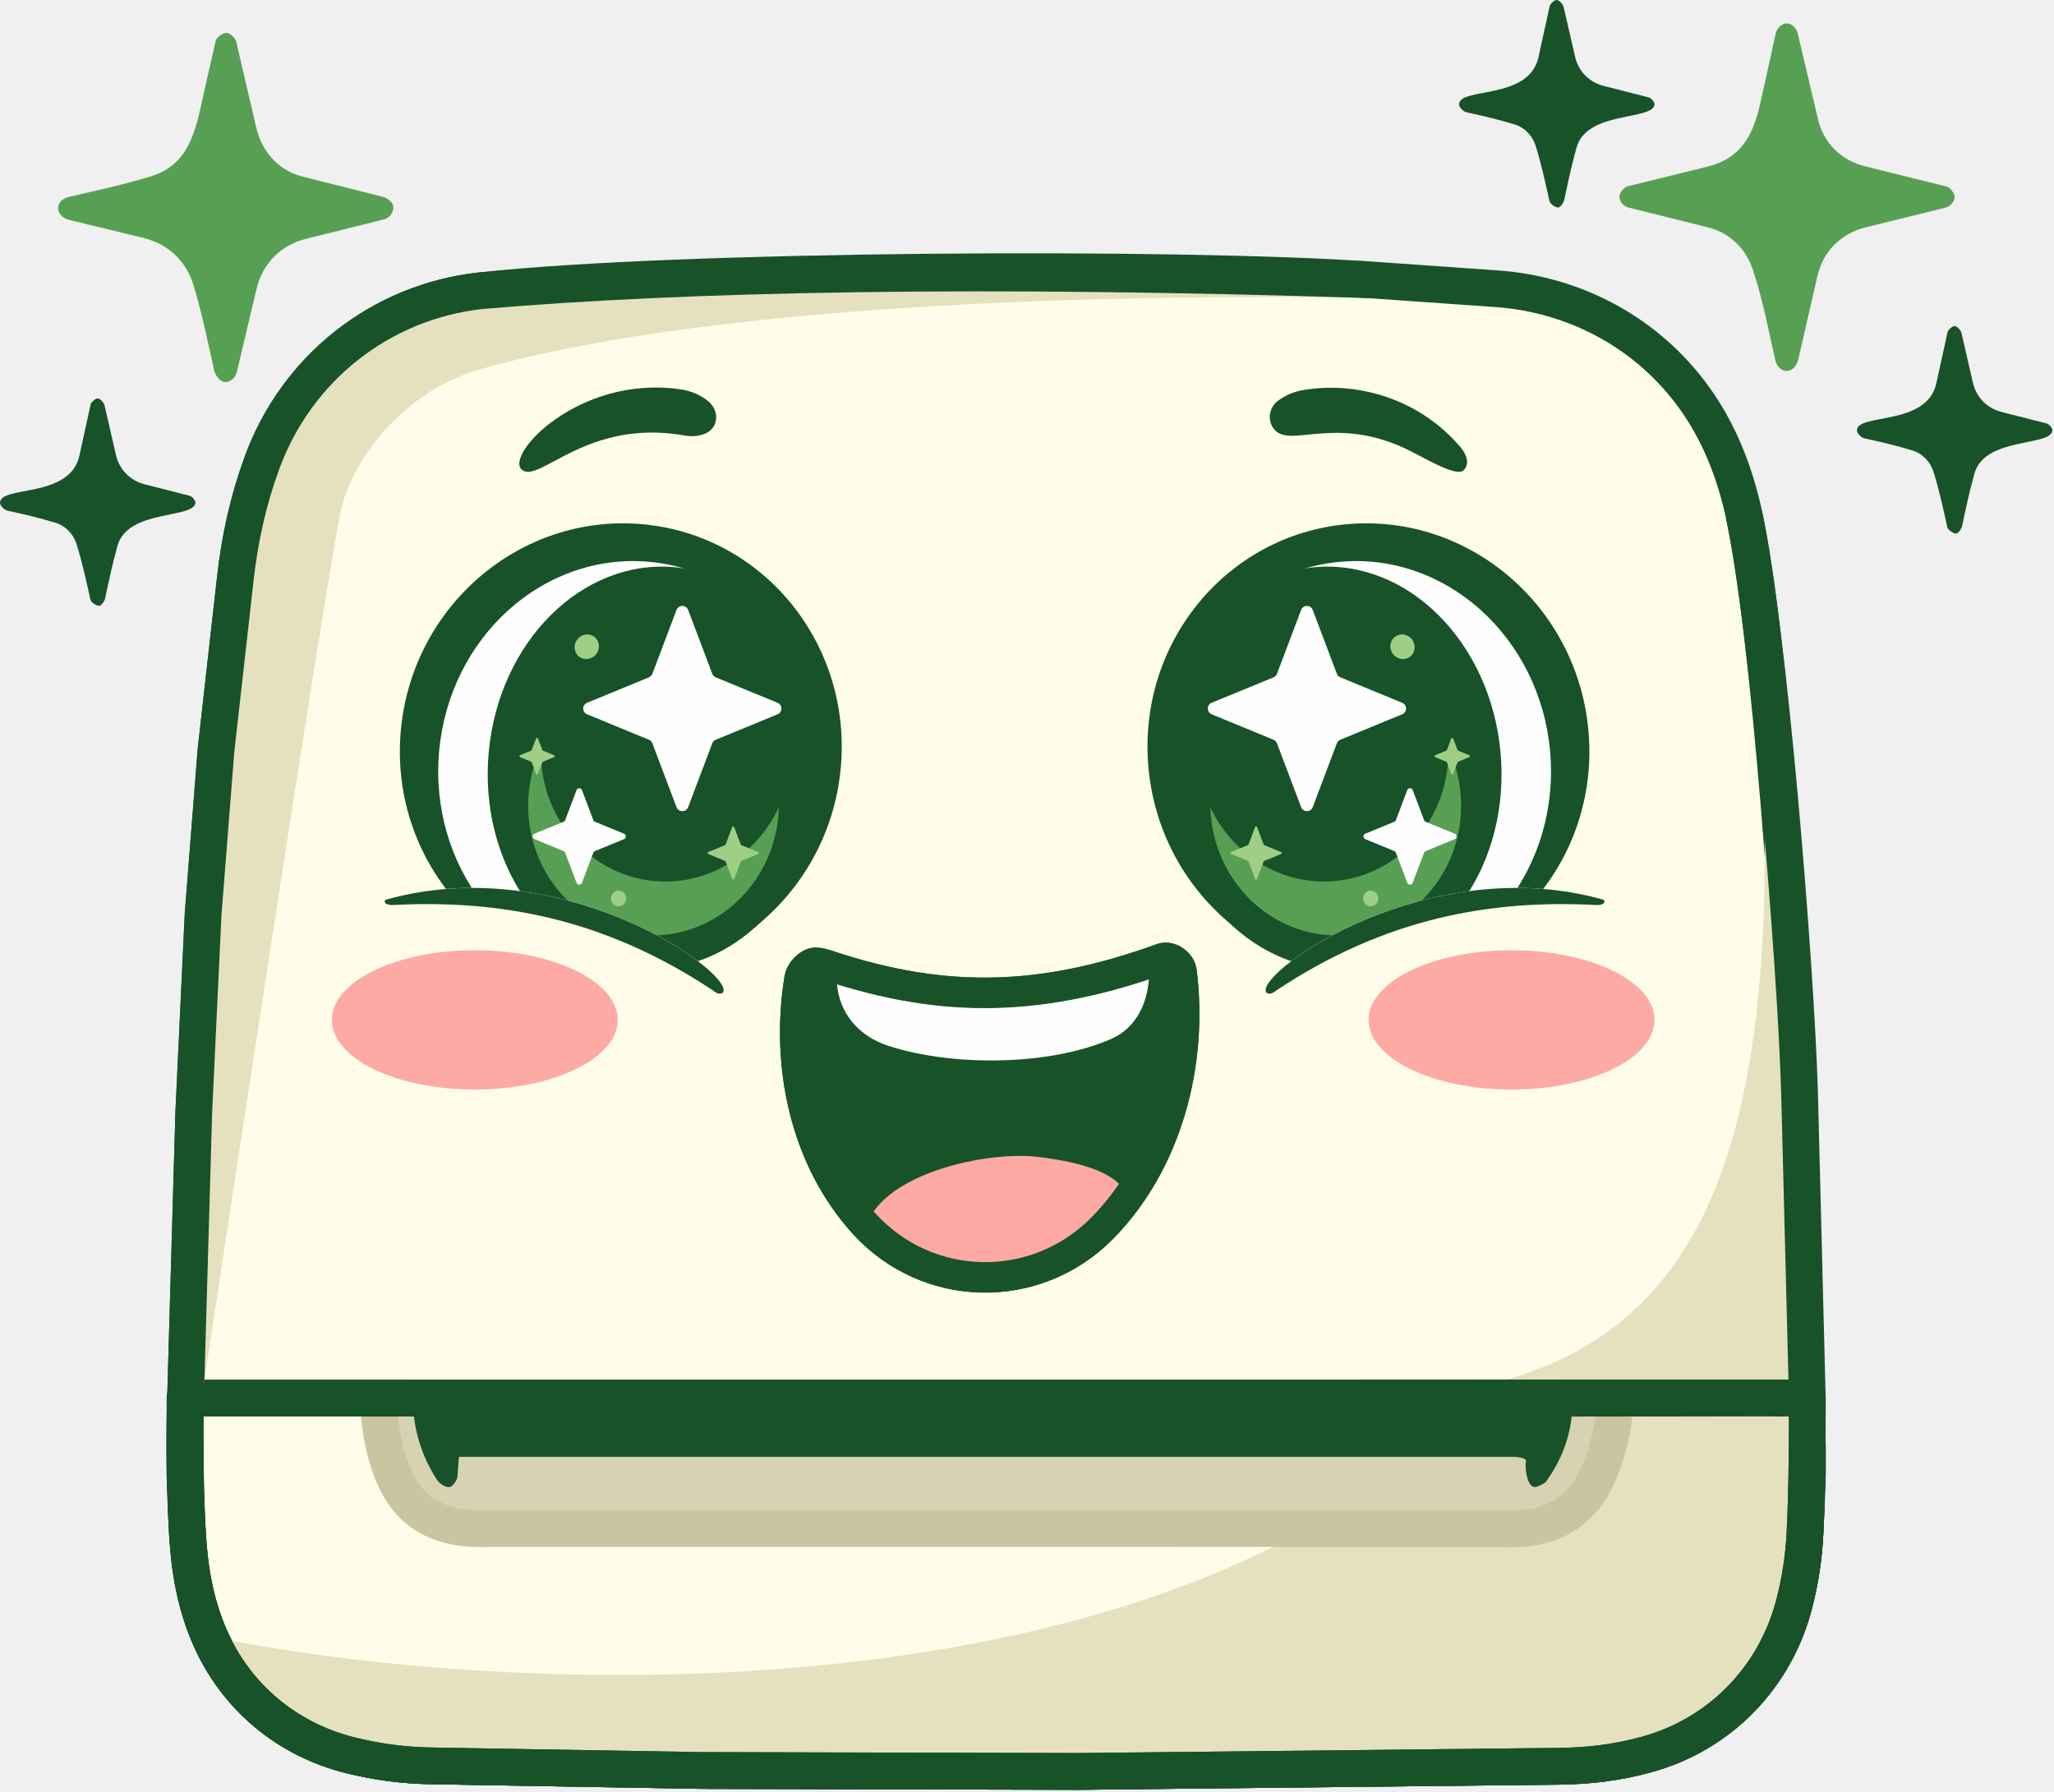
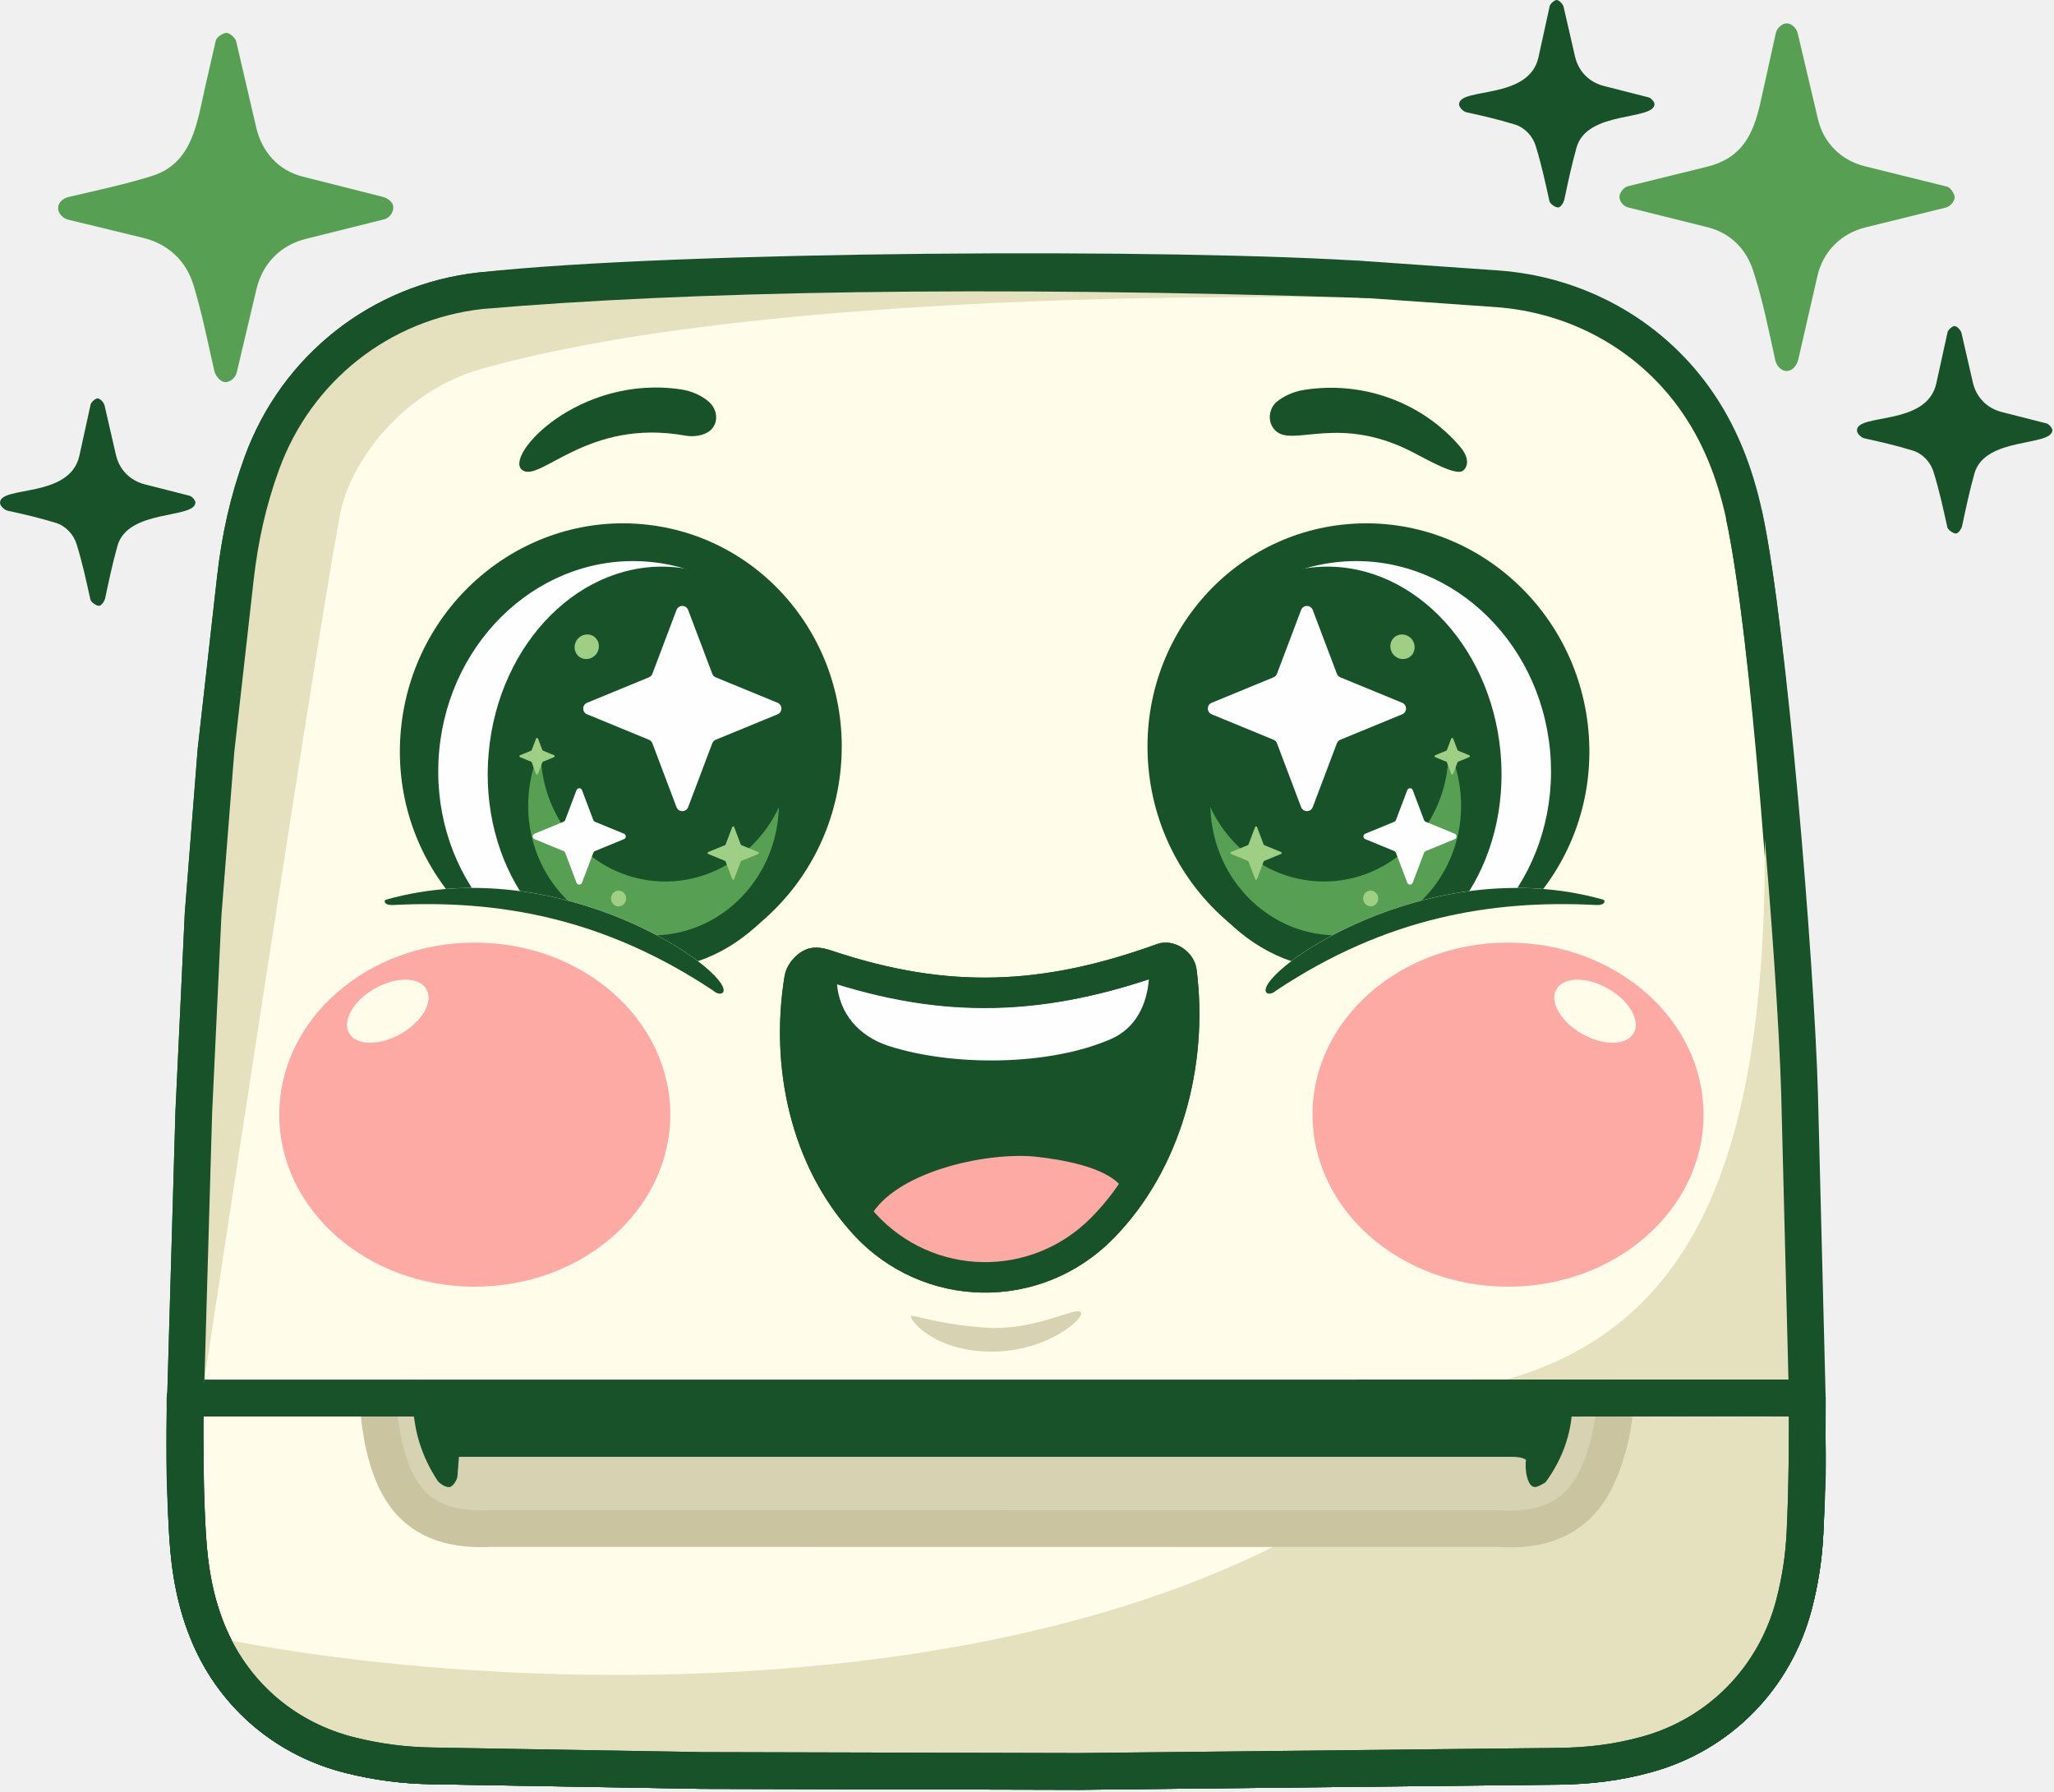
<svg xmlns="http://www.w3.org/2000/svg" width="986" height="860" viewBox="0 0 986 860" fill="none">
-   <path d="M863.31 172.332L872.46 132.472C875.16 120.712 883.71 112.072 895.58 109.142L934.07 99.642C936.38 99.072 938.44 96.432 938.32 94.472C938.23 92.982 936.32 89.982 934.66 89.572L895.27 79.802C883.83 76.962 875.41 68.652 872.72 57.212L863 15.982C862.4 13.432 860.03 11.222 857.68 11.192C855.55 11.162 853 13.442 852.46 15.882L845.15 48.922C841.63 64.852 836.08 75.932 819.33 80.052L781.44 89.382C779.34 89.902 777.39 92.632 777.38 94.422C777.38 96.522 779.23 98.992 781.48 99.552L819.81 109.112C830.38 111.752 838.07 119.242 841.49 129.632C846.17 143.832 848.92 158.152 852.21 172.892C852.86 175.792 855.21 178.142 857.69 178.082C860.4 178.022 862.55 175.662 863.32 172.322L863.31 172.332ZM113.7 178.602L123.12 138.812C126.07 126.362 134.73 117.692 146.91 114.652L184.54 105.262C187.07 104.632 188.99 101.732 188.82 99.312C188.66 97.022 186.28 95.112 183.6 94.442L145.3 84.762C133.68 81.822 125.75 72.952 123 61.172L113.4 19.942C112.97 18.112 110.28 15.792 108.74 15.772C107.2 15.752 103.98 17.742 103.57 19.502L98.73 40.632C94.46 59.282 92.55 78.402 72.74 84.532C59.59 88.602 46.55 91.352 33.1 94.502C29.96 95.232 27.65 97.402 27.9 100.342C28.1 102.602 30.23 104.852 32.81 105.472L68.87 114.232C80.59 117.082 89.34 125.122 92.91 136.962C97 150.532 99.7 164.032 102.86 178.012C103.42 180.502 105.73 183.092 107.66 183.382C110.09 183.742 112.96 181.732 113.7 178.602ZM336.72 849.832L518.18 850.292L747.93 847.812C762.96 847.652 776.48 845.982 790.5 842.122C825.64 832.442 852.1 805.162 861.22 770.002C864.17 758.622 865.87 747.632 866.44 735.812C867.17 720.852 868 706.922 867.55 691.692L862.65 525.222C860.86 464.402 849.41 303.492 837.33 247.672C832.87 227.072 825.53 207.882 813.16 190.742C790.91 159.922 756.22 141.242 718.42 138.582L659.39 134.432C564.84 127.782 324.33 129.232 230.87 139.512C182.52 144.832 142.29 176.832 125.72 222.212C119.06 240.462 115.13 258.372 112.94 277.772L103.66 360.222L97.48 438.842L93 533.892L88.82 678.752C88.25 698.632 88.83 717.082 90.01 736.782C91.02 753.792 93.83 769.922 100.56 785.472C113.09 814.412 137.73 835.022 168.37 842.572C181.28 845.752 193.66 847.382 207.23 847.622L336.7 849.832H336.72ZM50.54 286.952C52.43 277.932 54.08 270.392 56.37 262.102C61.31 244.202 93.21 249.222 93.82 241.312C93.9 240.282 92.23 238.272 91.01 237.962L69.56 232.502C62.37 230.672 57.28 225.432 55.64 218.282L50.18 194.542C49.87 193.202 47.99 191.172 46.79 191.222C45.76 191.262 43.75 193.032 43.5 194.142L38.11 218.702C33.55 239.492 -0.07 232.882 0 241.362C0.01 242.812 2.05 244.792 3.61 245.132C11.78 246.912 18.94 248.592 26.79 250.992C31.45 252.422 35.3 256.472 36.74 261.132C39.53 270.172 41.3 278.372 43.39 287.792C43.69 289.122 46.33 290.902 47.62 290.812C48.72 290.732 50.19 288.632 50.54 286.952Z" fill="white" />
-   <path d="M863.311 172.33C862.541 175.67 860.391 178.03 857.681 178.09C855.201 178.14 852.841 175.799 852.201 172.9C848.911 158.15 846.161 143.83 841.481 129.64C838.061 119.25 830.361 111.76 819.801 109.12L781.471 99.559C779.231 98.999 777.371 96.529 777.371 94.43C777.371 92.639 779.331 89.909 781.431 89.389L819.321 80.059C836.071 75.939 841.611 64.85 845.141 48.929L852.451 15.889C852.991 13.45 855.541 11.169 857.671 11.2C860.021 11.229 862.391 13.45 862.991 15.989L872.711 57.219C875.411 68.659 883.831 76.98 895.261 79.809L934.651 89.579C936.311 89.99 938.221 92.99 938.311 94.48C938.431 96.45 936.371 99.079 934.061 99.65L895.571 109.15C883.701 112.08 875.151 120.72 872.451 132.48L863.311 172.33Z" fill="#57A053" />
-   <path d="M113.701 178.6C112.961 181.73 110.091 183.74 107.661 183.38C105.731 183.09 103.421 180.5 102.861 178.01C99.701 164.03 97.001 150.53 92.911 136.96C89.341 125.12 80.581 117.08 68.871 114.23L32.811 105.47C30.231 104.84 28.091 102.6 27.901 100.34C27.651 97.41 29.961 95.24 33.101 94.5C46.561 91.35 59.601 88.6 72.741 84.53C92.551 78.4 94.461 59.27 98.731 40.63L103.571 19.5C103.971 17.74 107.201 15.74 108.741 15.77C110.281 15.8 112.981 18.11 113.401 19.94L123.001 61.17C125.741 72.95 133.671 81.83 145.301 84.76L183.601 94.44C186.271 95.12 188.651 97.03 188.821 99.31C188.991 101.73 187.081 104.62 184.541 105.26L146.911 114.65C134.731 117.69 126.071 126.36 123.121 138.81L113.701 178.6Z" fill="#57A053" />
-   <path d="M50.54 286.95C50.19 288.62 48.72 290.73 47.62 290.81C46.33 290.9 43.68 289.12 43.39 287.79C41.3 278.37 39.54 270.17 36.74 261.13C35.3 256.47 31.45 252.41 26.79 250.99C18.95 248.59 11.78 246.91 3.61 245.13C2.05 244.79 0.01 242.81 0 241.36C-0.07 232.89 33.55 239.5 38.11 218.7L43.5 194.14C43.75 193.02 45.76 191.26 46.79 191.22C47.99 191.17 49.87 193.21 50.18 194.54L55.64 218.28C57.28 225.43 62.37 230.67 69.56 232.5L91.01 237.96C92.23 238.27 93.9 240.28 93.82 241.31C93.22 249.22 61.32 244.19 56.37 262.1C54.08 270.39 52.43 277.93 50.54 286.95Z" fill="#185229" />
-   <path d="M750.954 95.731C750.604 97.401 749.134 99.511 748.034 99.591C746.744 99.681 744.094 97.901 743.804 96.571C741.714 87.151 739.954 78.951 737.154 69.911C735.714 65.251 731.864 61.191 727.204 59.771C719.364 57.371 712.194 55.691 704.024 53.911C702.464 53.571 700.424 51.591 700.414 50.141C700.344 41.671 733.964 48.281 738.524 27.481L743.914 2.921C744.164 1.801 746.174 0.041 747.204 0.001C748.404 -0.049 750.284 1.991 750.594 3.321L756.054 27.061C757.694 34.211 762.784 39.451 769.974 41.281L791.424 46.741C792.644 47.051 794.314 49.061 794.234 50.091C793.634 58.001 761.734 52.971 756.784 70.881C754.494 79.171 752.844 86.711 750.954 95.731Z" fill="#185229" />
-   <path d="M941.946 252.239C941.596 253.909 940.126 256.019 939.026 256.099C937.736 256.189 935.086 254.409 934.796 253.079C932.706 243.659 930.946 235.459 928.146 226.419C926.706 221.759 922.856 217.699 918.196 216.279C910.356 213.879 903.186 212.199 895.016 210.419C893.456 210.079 891.416 208.099 891.406 206.649C891.336 198.179 924.956 204.789 929.516 183.989L934.906 159.429C935.156 158.309 937.166 156.549 938.196 156.509C939.396 156.459 941.276 158.499 941.586 159.829L947.046 183.569C948.686 190.719 953.776 195.959 960.966 197.789L982.416 203.249C983.636 203.559 985.306 205.569 985.226 206.599C984.626 214.509 952.726 209.479 947.776 227.389C945.486 235.679 943.836 243.219 941.946 252.239Z" fill="#185229" />
+   <style>
+   @keyframes star-pulse {
+     0% { opacity: 0; transform: scale(0.5); }
+     30% { opacity: 1; transform: scale(1); }
+     70% { opacity: 1; transform: scale(1); }
+     100% { opacity: 0; transform: scale(0.5); }
+   }
+   .star-big-r { animation: star-pulse 2.5s ease-in-out 0s infinite; transform-origin: 857px 95px; }
+   .star-big-l { animation: star-pulse 2.5s ease-in-out 0.8s infinite; transform-origin: 108px 100px; }
+   .star-sm-bl { animation: star-pulse 2s ease-in-out 1.5s infinite; transform-origin: 47px 241px; }
+   .star-sm-tr { animation: star-pulse 2s ease-in-out 0.4s infinite; transform-origin: 747px 50px; }
+   .star-sm-far { animation: star-pulse 2s ease-in-out 1.2s infinite; transform-origin: 938px 206px; }
+   @keyframes eye-beat {
+     0%, 100% { transform: scale(1); }
+     50% { transform: scale(1.12); }
+   }
+   .eye-star-r1 { animation: eye-beat 2s ease-in-out infinite; transform-origin: 627px 340px; }
+   .eye-star-r2 { animation: eye-beat 2s ease-in-out 0.3s infinite; transform-origin: 677px 401px; }
+   .eye-star-l1 { animation: eye-beat 2s ease-in-out 0.5s infinite; transform-origin: 327px 340px; }
+   .eye-star-l2 { animation: eye-beat 2s ease-in-out 0.8s infinite; transform-origin: 278px 401px; }
+ </style>
+   <path d="M336.72 849.832L518.18 850.292L747.93 847.812C762.96 847.652 776.48 845.982 790.5 842.122C825.64 832.442 852.1 805.162 861.22 770.002C864.17 758.622 865.87 747.632 866.44 735.812C867.17 720.852 868 706.922 867.55 691.692L862.65 525.222C860.86 464.402 849.41 303.492 837.33 247.672C832.87 227.072 825.53 207.882 813.16 190.742C790.91 159.922 756.22 141.242 718.42 138.582L659.39 134.432C564.84 127.782 324.33 129.232 230.87 139.512C182.52 144.832 142.29 176.832 125.72 222.212C119.06 240.462 115.13 258.372 112.94 277.772L103.66 360.222L97.48 438.842L93 533.892L88.82 678.752C88.25 698.632 88.83 717.082 90.01 736.782C91.02 753.792 93.83 769.922 100.56 785.472C113.09 814.412 137.73 835.022 168.37 842.572C181.28 845.752 193.66 847.382 207.23 847.622L336.7 849.832H336.72Z" fill="white" />
+   <g class="star-big-r">
+     <path d="M863.31 172.332L872.46 132.472C875.16 120.712 883.71 112.072 895.58 109.142L934.07 99.642C936.38 99.072 938.44 96.432 938.32 94.472C938.23 92.982 936.32 89.982 934.66 89.572L895.27 79.802C883.83 76.962 875.41 68.652 872.72 57.212L863 15.982C862.4 13.432 860.03 11.222 857.68 11.192C855.55 11.162 853 13.442 852.46 15.882L845.15 48.922C841.63 64.852 836.08 75.932 819.33 80.052L781.44 89.382C779.34 89.902 777.39 92.632 777.38 94.422C777.38 96.522 779.23 98.992 781.48 99.552L819.81 109.112C830.38 111.752 838.07 119.242 841.49 129.632C846.17 143.832 848.92 158.152 852.21 172.892C852.86 175.792 855.21 178.142 857.69 178.082C860.4 178.022 862.55 175.662 863.32 172.322L863.31 172.332Z" fill="white" />
+     <path d="M863.311 172.33C862.541 175.67 860.391 178.03 857.681 178.09C855.201 178.14 852.841 175.8 852.201 172.9C848.911 158.15 846.161 143.83 841.481 129.64C838.061 119.25 830.361 111.76 819.801 109.12L781.471 99.559C779.231 98.999 777.371 96.529 777.371 94.43C777.371 92.639 779.331 89.909 781.431 89.389L819.321 80.059C836.071 75.939 841.611 64.85 845.141 48.929L852.451 15.889C852.991 13.45 855.541 11.169 857.671 11.2C860.021 11.229 862.391 13.45 862.991 15.989L872.711 57.219C875.411 68.659 883.831 76.98 895.261 79.809L934.651 89.579C936.311 89.99 938.221 92.99 938.311 94.48C938.431 96.45 936.371 99.079 934.061 99.65L895.571 109.15C883.701 112.08 875.151 120.72 872.451 132.48L863.311 172.33Z" fill="#57A053" />
+   </g>
+   <g class="star-big-l">
+     <path d="M113.7 178.602L123.12 138.812C126.07 126.362 134.73 117.692 146.91 114.652L184.54 105.262C187.07 104.632 188.99 101.732 188.82 99.312C188.66 97.022 186.28 95.112 183.6 94.442L145.3 84.762C133.68 81.822 125.75 72.952 123 61.172L113.4 19.942C112.97 18.112 110.28 15.792 108.74 15.772C107.2 15.752 103.98 17.742 103.57 19.502L98.73 40.632C94.46 59.282 92.55 78.402 72.74 84.532C59.59 88.602 46.55 91.352 33.1 94.502C29.96 95.232 27.65 97.402 27.9 100.342C28.1 102.602 30.23 104.852 32.81 105.472L68.87 114.232C80.59 117.082 89.34 125.122 92.91 136.962C97 150.532 99.7 164.032 102.86 178.012C103.42 180.502 105.73 183.092 107.66 183.382C110.09 183.742 112.96 181.732 113.7 178.602Z" fill="white" />
+     <path d="M113.701 178.6C112.961 181.73 110.091 183.74 107.661 183.38C105.731 183.09 103.421 180.5 102.861 178.01C99.701 164.03 97.001 150.53 92.911 136.96C89.341 125.12 80.581 117.08 68.871 114.23L32.811 105.47C30.231 104.84 28.091 102.6 27.901 100.34C27.651 97.41 29.961 95.24 33.101 94.5C46.561 91.35 59.601 88.6 72.741 84.53C92.551 78.4 94.461 59.27 98.731 40.63L103.571 19.5C103.971 17.74 107.201 15.74 108.741 15.77C110.281 15.8 112.981 18.11 113.401 19.94L123.001 61.17C125.741 72.95 133.671 81.83 145.301 84.76L183.601 94.44C186.271 95.12 188.651 97.03 188.821 99.31C188.991 101.73 187.081 104.62 184.541 105.26L146.911 114.65C134.731 117.69 126.071 126.36 123.121 138.81L113.701 178.6Z" fill="#57A053" />
+   </g>
+   <g class="star-sm-bl">
+     <path d="M50.54 286.952C52.43 277.932 54.08 270.392 56.37 262.102C61.31 244.202 93.21 249.222 93.82 241.312C93.9 240.282 92.23 238.272 91.01 237.962L69.56 232.502C62.37 230.672 57.28 225.432 55.64 218.282L50.18 194.542C49.87 193.202 47.99 191.172 46.79 191.222C45.76 191.262 43.75 193.032 43.5 194.142L38.11 218.702C33.55 239.492 -0.07 232.882 0 241.362C0.01 242.812 2.05 244.792 3.61 245.132C11.78 246.912 18.94 248.592 26.79 250.992C31.45 252.422 35.3 256.472 36.74 261.132C39.53 270.172 41.3 278.372 43.39 287.792C43.69 289.122 46.33 290.902 47.62 290.812C48.72 290.732 50.19 288.632 50.54 286.952Z" fill="white" />
+     <path d="M50.54 286.95C50.19 288.62 48.72 290.73 47.62 290.81C46.33 290.9 43.68 289.12 43.39 287.79C41.3 278.37 39.54 270.17 36.74 261.13C35.3 256.47 31.45 252.41 26.79 250.99C18.95 248.59 11.78 246.91 3.61 245.13C2.05 244.79 0.01 242.81 0 241.36C-0.07 232.89 33.55 239.5 38.11 218.7L43.5 194.14C43.75 193.02 45.76 191.26 46.79 191.22C47.99 191.17 49.87 193.21 50.18 194.54L55.64 218.28C57.28 225.43 62.37 230.67 69.56 232.5L91.01 237.96C92.23 238.27 93.9 240.28 93.82 241.31C93.22 249.22 61.32 244.19 56.37 262.1C54.08 270.39 52.43 277.93 50.54 286.95Z" fill="#185229" />
+   </g>
+   <g class="star-sm-tr">
+     <path d="M750.954 95.731C750.604 97.401 749.134 99.511 748.034 99.591C746.744 99.681 744.094 97.901 743.804 96.571C741.714 87.151 739.954 78.951 737.154 69.911C735.714 65.251 731.864 61.191 727.204 59.771C719.364 57.371 712.194 55.691 704.024 53.911C702.464 53.571 700.424 51.591 700.414 50.141C700.344 41.671 733.964 48.281 738.524 27.481L743.914 2.921C744.164 1.801 746.174 0.041 747.204 0.001C748.404 -0.049 750.284 1.991 750.594 3.321L756.054 27.061C757.694 34.211 762.784 39.451 769.974 41.281L791.424 46.741C792.644 47.051 794.314 49.061 794.234 50.091C793.634 58.001 761.734 52.971 756.784 70.881C754.494 79.171 752.844 86.711 750.954 95.731Z" fill="#185229" />
+   </g>
+   <g class="star-sm-far">
+     <path d="M941.946 252.239C941.596 253.909 940.126 256.019 939.026 256.099C937.736 256.189 935.086 254.409 934.796 253.079C932.706 243.659 930.946 235.459 928.146 226.419C926.706 221.759 922.856 217.699 918.196 216.279C910.356 213.879 903.186 212.199 895.016 210.419C893.456 210.079 891.416 208.099 891.406 206.649C891.336 198.179 924.956 204.789 929.516 183.989L934.906 159.429C935.156 158.309 937.166 156.549 938.196 156.509C939.396 156.459 941.276 158.499 941.586 159.829L947.046 183.569C948.686 190.719 953.776 195.959 960.966 197.789L982.416 203.249C983.636 203.559 985.306 205.569 985.226 206.599C984.626 214.509 952.726 209.479 947.776 227.389C945.486 235.679 943.836 243.219 941.946 252.239Z" fill="#185229" />
+   </g>
  <path d="M336.721 849.852L207.251 847.642C193.681 847.412 181.301 845.772 168.391 842.592C137.751 835.042 113.111 814.432 100.581 785.492C93.851 769.942 91.041 753.812 90.031 736.802C88.861 717.102 88.271 698.652 88.841 678.772L93.021 533.912L97.501 438.862L103.681 360.242L112.961 277.792C115.151 258.392 119.071 240.482 125.741 222.232C142.301 176.852 182.541 144.852 230.891 139.532C324.351 129.252 564.861 127.802 659.411 134.452L718.441 138.602C756.241 141.262 790.931 159.942 813.181 190.762C825.551 207.902 832.891 227.092 837.351 247.692C849.431 303.512 860.881 464.422 862.671 525.242L867.571 691.712C868.021 706.942 867.191 720.872 866.461 735.832C865.881 747.642 864.191 758.642 861.241 770.022C852.121 805.182 825.661 832.462 790.521 842.142C776.491 846.012 762.981 847.672 747.951 847.832L518.201 850.312L336.741 849.852H336.721Z" fill="#FFFDEA" stroke="#185229" stroke-width="17.632" stroke-linejoin="round" />
  <path d="M863.852 524.378C862.062 463.558 850.612 302.648 838.532 246.828C863.852 524.378 842.902 671.119 651.168 671.119H867.573L863.852 524.378Z" fill="#E5E1BE" />
  <path d="M837.109 246.855C849.189 302.675 862.062 463.557 863.852 524.377L867.573 671.118H651.168" stroke="#185229" stroke-width="17.632" stroke-linejoin="round" />
  <path d="M198.292 671.12H110.862H88.842C88.842 693.053 88.731 714.883 90.032 736.8C91.042 753.81 93.852 769.94 100.582 785.49C113.112 814.43 137.752 835.04 168.392 842.59C181.302 845.77 193.682 847.41 207.252 847.64L336.722 849.85H336.742L518.202 850.31L747.952 847.83C762.982 847.67 776.492 846.01 790.522 842.14C825.662 832.46 852.122 805.18 861.242 770.02C864.192 758.64 865.882 747.64 866.462 735.83C867.515 714.247 867.572 692.746 867.572 671.15L845.462 671L754.712 671.15H198.292" stroke="#192E57" stroke-width="17.632" stroke-linejoin="round" />
  <path d="M207.252 847.64L336.722 849.85H336.742L518.202 850.31L747.952 847.83C762.982 847.67 776.492 846.01 790.522 842.14C825.662 832.46 852.122 805.18 861.242 770.02C864.192 758.64 865.882 747.64 866.462 735.83C867.515 714.247 867.572 692.746 867.572 671.15L845.462 671L708.285 671.15C569.744 823.195 258.554 817.777 100.582 785.49C113.112 814.43 137.752 835.04 168.392 842.59C181.302 845.77 193.682 847.41 207.252 847.64Z" fill="#E5E1BE" />
  <path d="M235.77 733.7C219.55 734.58 204.1 731.46 194.08 717.56C186.84 707.522 183.278 692.126 182.011 679.09H774.9C773.28 692.09 768.86 707.81 761.54 717.62C751.1 731.61 735.99 734.73 719.67 733.77L235.77 733.7Z" fill="#D6D2B2" />
  <path d="M181.98 678.77C181.98 678.77 182.001 678.983 182.011 679.09C183.278 692.126 186.84 707.522 194.08 717.56C204.1 731.46 219.55 734.58 235.77 733.7L719.67 733.77C735.99 734.73 751.1 731.61 761.54 717.62C768.86 707.81 773.28 692.09 774.9 679.09" stroke="#CAC5A0" stroke-width="17.632" stroke-linejoin="round" />
  <path d="M741.911 711.531C750.461 699.891 755.351 686.051 754.711 671.151L198.291 671.121C198.101 685.531 202.251 699.011 210.161 710.911C211.561 712.471 213.781 713.881 215.641 713.841C217.301 713.801 219.441 710.461 219.581 708.701L220.311 699.301H726.541C728.931 699.301 731.521 699.861 732.551 700.801C731.831 704.851 733.091 714.011 736.921 713.791C738.211 713.721 740.291 712.561 741.911 711.531Z" fill="#185229" />
  <path d="M198.292 671.12H110.862H88.842C88.842 693.053 88.731 714.883 90.032 736.8C91.042 753.81 93.852 769.94 100.582 785.49C113.112 814.43 137.752 835.04 168.392 842.59C181.302 845.77 193.682 847.41 207.252 847.64L336.722 849.85H336.742L518.202 850.31L747.952 847.83C762.982 847.67 776.492 846.01 790.522 842.14C825.662 832.46 852.122 805.18 861.242 770.02C864.192 758.64 865.882 747.64 866.462 735.83C867.515 714.247 867.572 692.746 867.572 671.15L845.462 671L754.712 671.15H198.292" stroke="#185229" stroke-width="17.632" stroke-linejoin="round" />
  <path d="M100.582 785.49C113.112 814.43 137.752 835.04 168.392 842.59C181.302 845.77 193.682 847.41 207.252 847.64L336.722 849.85H336.742L518.202 850.31L747.952 847.83C762.982 847.67 776.492 846.01 790.522 842.14C825.662 832.46 852.122 805.18 861.242 770.02C864.192 758.64 865.882 747.64 866.462 735.83C867.515 714.247 867.572 692.746 867.572 671.15L845.462 671L708.285 671.15" stroke="#185229" stroke-width="17.632" stroke-linejoin="round" />
  <path d="M93.019 533.913L97.5 666.592C97.5 666.592 158.153 266.014 164.11 242.98C170.067 219.946 193.673 187.677 230.889 177.149C368.977 138.089 620.767 142.723 647.487 142.723C498.479 119.658 324.349 129.253 230.889 139.533C182.539 144.853 142.3 176.853 125.74 222.233C119.07 240.483 115.15 258.393 112.96 277.793L103.68 360.243L97.499 438.863L93.019 533.913Z" fill="#E5E1BE" />
  <path d="M88.84 678.771L93.02 533.91L97.5 438.86L103.68 360.24L112.96 277.79C115.15 258.39 119.07 240.48 125.74 222.23C142.3 176.85 182.54 144.85 230.89 139.53C329.32 131.099 470.184 128.191 656.981 134.278" stroke="#185229" stroke-width="17.632" stroke-linejoin="round" />
  <path d="M409.456 592.342C379.386 559.382 369.516 511.902 376.626 468.542C377.466 463.412 381.066 459.392 384.176 457.262C389.276 453.782 394.106 454.602 399.596 456.432C454.936 474.932 500.466 473.072 555.436 453.162C563.386 450.282 573.296 456.592 574.416 465.412C580.226 511.182 567.226 561.342 534.266 594.722C499.456 629.972 442.786 628.892 409.456 592.352V592.342Z" fill="#185229" />
  <path d="M533.468 498.672C503.858 511.702 457.298 512.012 426.488 502.032C412.378 497.462 402.778 486.502 401.738 471.842C452.348 488.902 500.908 486.952 551.508 470.102C550.568 481.982 545.348 493.442 533.468 498.672Z" fill="#FEFEFE" />
  <path d="M497.825 555.295C509.155 556.595 529.745 559.845 537.955 569.085C529.722 581.81 519.725 592.037 506.325 599.395C477.995 614.935 439.665 607.655 418.805 582.335C432.525 561.455 475.535 552.745 497.825 555.295Z" fill="#FEAAA4" />
-   <path d="M557.928 460.04C559.328 459.533 561.419 459.695 563.533 461.054C565.497 462.316 566.751 464.158 567.102 465.972L567.159 466.334C572.741 510.306 560.161 558.086 529.061 589.582C497.242 621.803 445.54 620.861 415.021 587.596C414.968 587.534 414.915 587.472 414.86 587.412C386.607 556.443 377.016 511.372 383.845 469.726V469.725C384.261 467.181 386.25 464.707 388.309 463.297C389.615 462.408 390.654 462.171 391.743 462.171C393.063 462.17 394.733 462.522 397.276 463.369V463.37C454.306 482.435 501.535 480.465 557.927 460.04H557.928Z" stroke="#185229" stroke-width="14.63" stroke-linejoin="round" />
-   <mask id="mask0_1102_54445" style="mask-type:alpha" maskUnits="userSpaceOnUse" x="532" y="232" width="239" height="244">
+   <path d="M557.928 460.04C559.328 459.533 561.419 459.695 563.533 461.054C565.497 462.315 566.751 464.158 567.102 465.972L567.159 466.334C572.741 510.306 560.161 558.086 529.061 589.582C497.242 621.803 445.54 620.861 415.021 587.596C414.968 587.534 414.915 587.472 414.86 587.412C386.607 556.443 377.016 511.372 383.845 469.726V469.725C384.261 467.181 386.25 464.707 388.309 463.297C389.615 462.408 390.654 462.171 391.743 462.171C393.063 462.17 394.733 462.522 397.276 463.369V463.37C454.306 482.435 501.535 480.465 557.927 460.04H557.928Z" stroke="#185229" stroke-width="14.63" stroke-linejoin="round" />
+   <path d="M437.5 631.646C439.324 631.283 453.174 636.384 476.867 637.478C499.832 637.477 516.238 627.272 518.79 629.824C521.341 632.375 502.386 649.508 474.317 648.779C446.248 648.05 435.676 632.01 437.5 631.646Z" fill="#D6D2B2" />
+   <mask id="mask0_1121_31926" style="mask-type:alpha" maskUnits="userSpaceOnUse" x="532" y="232" width="239" height="244">
    <path d="M607.62 475.932C607.885 476.799 511.414 409.629 536.986 327.607C552.784 232.419 784.364 134.545 769.56 431.795C685.763 408.295 604.467 465.649 607.62 475.932Z" fill="#FE1F1F" />
  </mask>
-   <g mask="url(#mask0_1102_54445)">
+   <g mask="url(#mask0_1121_31926)">
    <path d="M551.331 368.751C556.897 428.376 608.676 472.6 666.984 467.526C725.291 462.453 768.047 410.004 762.482 350.379C756.916 290.753 705.136 246.53 646.829 251.603C588.521 256.677 545.765 309.125 551.331 368.751Z" fill="#185229" />
    <path d="M560.322 377.168C565.26 431.961 610.406 472.672 661.159 468.098C711.912 463.524 749.052 415.398 744.114 360.605C739.176 305.812 694.03 265.101 643.277 269.675C592.524 274.249 555.384 322.375 560.322 377.168Z" fill="#FEFEFE" />
    <ellipse cx="80.936" cy="96.663" rx="80.936" ry="96.663" transform="matrix(-0.995964 0.0897568 0.0897568 0.995964 711.652 265.008)" fill="#185229" />
-     <path d="M581.273 391.655C584.384 426.175 613.733 451.74 646.825 448.758C679.917 445.776 704.222 415.375 701.111 380.855C698 346.336 668.651 320.77 635.559 323.752C602.467 326.734 578.162 357.136 581.273 391.655Z" fill="#57A053" />
-     <path d="M575.199 365.815C578.31 400.335 607.658 425.901 640.751 422.918C673.843 419.936 698.147 389.535 695.036 355.015C691.926 320.496 662.577 294.93 629.485 297.912C596.393 300.895 572.088 331.296 575.199 365.815Z" fill="#185229" />
-     <path d="M630.172 292.8C629.198 290.223 625.553 290.223 624.579 292.8L613.001 323.422C612.708 324.196 612.107 324.815 611.341 325.13L581.652 337.344C579.182 338.36 579.182 341.858 581.652 342.874L611.341 355.089C612.107 355.404 612.708 356.022 613.001 356.797L624.579 387.419C625.553 389.996 629.198 389.996 630.172 387.419L641.75 356.797C642.043 356.022 642.644 355.404 643.409 355.089L673.099 342.874C675.569 341.858 675.569 338.36 673.099 337.344L643.409 325.13C642.644 324.815 642.043 324.196 641.75 323.422L630.172 292.8Z" fill="#FEFEFE" />
-     <path d="M678.167 379.275C677.709 378.065 675.997 378.065 675.54 379.275L670.102 393.657C669.965 394.021 669.682 394.311 669.323 394.459L655.379 400.196C654.219 400.673 654.219 402.316 655.379 402.793L669.323 408.53C669.682 408.677 669.965 408.968 670.102 409.332L675.54 423.713C675.997 424.924 677.709 424.924 678.167 423.713L683.604 409.332C683.742 408.968 684.024 408.677 684.384 408.53L698.328 402.793C699.488 402.316 699.488 400.673 698.328 400.196L684.384 394.459C684.024 394.311 683.742 394.021 683.604 393.657L678.167 379.275Z" fill="#FEFEFE" />
-     <path d="M603.425 396.999C603.262 396.568 602.652 396.568 602.49 396.999L599.321 405.38C599.272 405.51 599.171 405.613 599.043 405.666L590.952 408.994C590.539 409.164 590.539 409.749 590.952 409.919L599.043 413.248C599.171 413.3 599.272 413.404 599.321 413.533L602.49 421.915C602.652 422.346 603.262 422.346 603.425 421.915L606.594 413.533C606.643 413.404 606.743 413.3 606.871 413.248L614.962 409.919C615.375 409.749 615.375 409.164 614.962 408.994L606.871 405.666C606.743 405.613 606.643 405.51 606.594 405.38L603.425 396.999Z" fill="#9ECF84" />
+     <path d="M581.277 391.639C584.388 426.159 613.737 451.725 646.829 448.743C679.921 445.76 704.225 415.359 701.115 380.84C698.004 346.32 668.655 320.754 635.563 323.737C602.471 326.719 578.166 357.12 581.277 391.639Z" fill="#57A053" />
+     <path d="M575.203 365.8C578.314 400.319 607.662 425.885 640.755 422.903C673.847 419.92 698.151 389.519 695.04 355C691.929 320.48 662.581 294.914 629.489 297.897C596.397 300.879 572.092 331.28 575.203 365.8Z" fill="#185229" />
+     <path class="eye-star-r1" d="M630.172 292.8C629.198 290.223 625.553 290.223 624.579 292.8L613.001 323.422C612.708 324.196 612.107 324.815 611.341 325.13L581.652 337.344C579.182 338.36 579.182 341.858 581.652 342.874L611.341 355.089C612.107 355.404 612.708 356.022 613.001 356.797L624.579 387.419C625.553 389.996 629.198 389.996 630.172 387.419L641.75 356.797C642.043 356.022 642.644 355.404 643.409 355.089L673.099 342.874C675.569 341.858 675.569 338.36 673.099 337.344L643.409 325.13C642.644 324.815 642.043 324.196 641.75 323.422L630.172 292.8Z" fill="#FEFEFE" />
+     <path class="eye-star-r2" d="M678.167 379.275C677.709 378.065 675.997 378.065 675.54 379.275L670.102 393.657C669.965 394.021 669.682 394.311 669.323 394.459L655.379 400.196C654.219 400.673 654.219 402.316 655.379 402.793L669.323 408.53C669.682 408.677 669.965 408.968 670.102 409.332L675.54 423.713C675.997 424.924 677.709 424.924 678.167 423.713L683.604 409.332C683.742 408.968 684.024 408.677 684.384 408.53L698.328 402.793C699.488 402.316 699.488 400.673 698.328 400.196L684.384 394.459C684.024 394.311 683.742 394.021 683.604 393.657L678.167 379.275Z" fill="#FEFEFE" />
+     <path d="M603.425 396.995C603.262 396.564 602.652 396.564 602.49 396.995L599.321 405.376C599.272 405.506 599.171 405.609 599.043 405.662L590.952 408.99C590.539 409.16 590.539 409.745 590.952 409.915L599.043 413.244C599.171 413.296 599.272 413.4 599.321 413.529L602.49 421.911C602.652 422.342 603.262 422.342 603.425 421.911L606.594 413.529C606.643 413.4 606.743 413.296 606.871 413.244L614.962 409.915C615.375 409.745 615.375 409.16 614.962 408.99L606.871 405.662C606.743 405.609 606.643 405.506 606.594 405.376L603.425 396.995Z" fill="#9ECF84" />
    <path d="M697.584 354.522C697.421 354.091 696.811 354.091 696.648 354.522L694.564 360.035C694.515 360.164 694.415 360.268 694.287 360.321L688.946 362.518C688.533 362.688 688.533 363.273 688.946 363.443L694.287 365.64C694.415 365.692 694.515 365.796 694.564 365.925L696.648 371.438C696.811 371.869 697.421 371.869 697.584 371.438L699.668 365.925C699.717 365.796 699.817 365.692 699.946 365.64L705.286 363.443C705.699 363.273 705.699 362.688 705.286 362.518L699.946 360.321C699.817 360.268 699.717 360.164 699.668 360.035L697.584 354.522Z" fill="#9ECF84" />
-     <ellipse cx="3.631" cy="3.788" rx="3.631" ry="3.788" transform="matrix(-0.995964 0.0897568 0.0897568 0.995964 661.266 427.191)" fill="#9ECF84" />
+     <ellipse cx="3.631" cy="3.788" rx="3.631" ry="3.788" transform="matrix(-0.995964 0.0897568 0.0897568 0.995964 661.266 427.188)" fill="#9ECF84" />
    <ellipse cx="5.752" cy="6" rx="5.752" ry="6" transform="matrix(-0.798712 0.601713 0.601713 0.798712 674.234 302.203)" fill="#9ECF84" />
  </g>
  <path d="M607.616 475.965C607.882 476.831 609.723 477.986 612.752 475.377C665.362 440.445 715.75 431.827 766.173 434.412C770.663 434.642 770.829 432.184 769.557 431.827C685.76 408.327 604.464 465.682 607.616 475.965Z" fill="#185229" />
  <path d="M702.568 225.739C698.928 229.329 682.228 218.789 674.178 215.099C638.158 198.599 617.328 217.009 610.588 204.469C608.658 200.879 609.408 195.659 613.118 192.669C616.358 190.069 621.008 187.979 625.568 187.229C653.878 182.579 682.778 192.969 701.188 214.759C703.798 217.849 705.808 222.539 702.568 225.729V225.739Z" fill="#185229" />
-   <mask id="mask1_1102_54445" style="mask-type:alpha" maskUnits="userSpaceOnUse" x="184" y="232" width="239" height="244">
+   <mask id="mask1_1121_31926" style="mask-type:alpha" maskUnits="userSpaceOnUse" x="184" y="232" width="239" height="244">
    <path d="M347.294 475.932C347.029 476.799 443.5 409.629 417.928 327.607C402.13 232.419 170.55 134.545 185.354 431.795C269.151 408.295 350.447 465.649 347.294 475.932Z" fill="#FE1F1F" />
  </mask>
-   <g mask="url(#mask1_1102_54445)">
+   <g mask="url(#mask1_1121_31926)">
    <path d="M403.587 368.751C398.021 428.376 346.242 472.6 287.934 467.526C229.627 462.453 186.871 410.004 192.436 350.379C198.002 290.753 249.782 246.53 308.089 251.603C366.397 256.677 409.153 309.125 403.587 368.751Z" fill="#185229" />
    <path d="M394.596 377.168C389.658 431.961 344.512 472.672 293.759 468.098C243.006 463.524 205.866 415.398 210.804 360.605C215.742 305.812 260.888 265.101 311.641 269.675C362.394 274.249 399.534 322.375 394.596 377.168Z" fill="#FEFEFE" />
    <ellipse cx="315.199" cy="368.546" rx="80.936" ry="96.663" transform="rotate(5.14962 315.199 368.546)" fill="#185229" />
-     <path d="M373.645 391.655C370.534 426.175 341.185 451.74 308.093 448.758C275.001 445.776 250.696 415.375 253.807 380.855C256.918 346.336 286.267 320.77 319.359 323.752C352.451 326.734 376.755 357.136 373.645 391.655Z" fill="#57A053" />
-     <path d="M379.719 365.819C376.608 400.339 347.259 425.905 314.167 422.922C281.075 419.94 256.771 389.539 259.882 355.019C262.992 320.5 292.341 294.934 325.433 297.916C358.525 300.898 382.83 331.3 379.719 365.819Z" fill="#185229" />
-     <path d="M324.746 292.8C325.72 290.223 329.365 290.223 330.339 292.8L341.917 323.422C342.21 324.196 342.811 324.815 343.576 325.13L373.266 337.344C375.736 338.36 375.736 341.858 373.266 342.874L343.576 355.089C342.811 355.404 342.21 356.022 341.917 356.797L330.339 387.419C329.365 389.996 325.72 389.996 324.746 387.419L313.168 356.797C312.875 356.022 312.274 355.404 311.509 355.089L281.819 342.874C279.349 341.858 279.349 338.36 281.819 337.344L311.509 325.13C312.274 324.815 312.875 324.196 313.168 323.422L324.746 292.8Z" fill="#FEFEFE" />
-     <path d="M276.751 379.275C277.209 378.065 278.921 378.065 279.378 379.275L284.816 393.657C284.953 394.021 285.235 394.311 285.595 394.459L299.539 400.196C300.699 400.673 300.699 402.316 299.539 402.793L285.595 408.53C285.235 408.677 284.953 408.968 284.816 409.332L279.378 423.713C278.921 424.924 277.209 424.924 276.751 423.713L271.314 409.332C271.176 408.968 270.894 408.677 270.534 408.53L256.59 402.793C255.43 402.316 255.43 400.673 256.59 400.196L270.534 394.459C270.894 394.311 271.176 394.021 271.314 393.657L276.751 379.275Z" fill="#FEFEFE" />
-     <path d="M351.493 396.999C351.656 396.568 352.266 396.568 352.428 396.999L355.597 405.38C355.646 405.51 355.747 405.613 355.875 405.666L363.966 408.994C364.379 409.164 364.379 409.749 363.966 409.919L355.875 413.248C355.747 413.3 355.646 413.404 355.597 413.533L352.428 421.915C352.266 422.346 351.656 422.346 351.493 421.915L348.324 413.533C348.275 413.404 348.175 413.3 348.047 413.248L339.956 409.919C339.543 409.749 339.543 409.164 339.956 408.994L348.047 405.666C348.175 405.613 348.275 405.51 348.324 405.38L351.493 396.999Z" fill="#9ECF84" />
+     <path d="M373.645 391.639C370.534 426.159 341.185 451.725 308.093 448.743C275.001 445.76 250.696 415.359 253.807 380.84C256.918 346.32 286.267 320.754 319.359 323.737C352.451 326.719 376.755 357.12 373.645 391.639Z" fill="#57A053" />
+     <path d="M379.719 365.804C376.608 400.323 347.259 425.889 314.167 422.907C281.075 419.924 256.771 389.523 259.882 355.004C262.992 320.484 292.341 294.918 325.433 297.901C358.525 300.883 382.83 331.284 379.719 365.804Z" fill="#185229" />
+     <path class="eye-star-l1" d="M324.746 292.8C325.72 290.223 329.365 290.223 330.339 292.8L341.917 323.422C342.21 324.196 342.811 324.815 343.576 325.13L373.266 337.344C375.736 338.36 375.736 341.858 373.266 342.874L343.576 355.089C342.811 355.404 342.21 356.022 341.917 356.797L330.339 387.419C329.365 389.996 325.72 389.996 324.746 387.419L313.168 356.797C312.875 356.022 312.274 355.404 311.509 355.089L281.819 342.874C279.349 341.858 279.349 338.36 281.819 337.344L311.509 325.13C312.274 324.815 312.875 324.196 313.168 323.422L324.746 292.8Z" fill="#FEFEFE" />
+     <path class="eye-star-l2" d="M276.751 379.275C277.209 378.065 278.921 378.065 279.378 379.275L284.816 393.657C284.953 394.021 285.235 394.311 285.595 394.459L299.539 400.196C300.699 400.673 300.699 402.316 299.539 402.793L285.595 408.53C285.235 408.677 284.953 408.968 284.816 409.332L279.378 423.713C278.921 424.924 277.209 424.924 276.751 423.713L271.314 409.332C271.176 408.968 270.894 408.677 270.534 408.53L256.59 402.793C255.43 402.316 255.43 400.673 256.59 400.196L270.534 394.459C270.894 394.311 271.176 394.021 271.314 393.657L276.751 379.275Z" fill="#FEFEFE" />
+     <path d="M351.493 396.995C351.656 396.564 352.266 396.564 352.428 396.995L355.597 405.376C355.646 405.506 355.747 405.609 355.875 405.662L363.966 408.99C364.379 409.16 364.379 409.745 363.966 409.915L355.875 413.244C355.747 413.296 355.646 413.4 355.597 413.529L352.428 421.911C352.266 422.342 351.656 422.342 351.493 421.911L348.324 413.529C348.275 413.4 348.175 413.296 348.047 413.244L339.956 409.915C339.543 409.745 339.543 409.16 339.956 408.99L348.047 405.662C348.175 405.609 348.275 405.506 348.324 405.376L351.493 396.995Z" fill="#9ECF84" />
    <path d="M257.334 354.518C257.497 354.087 258.107 354.087 258.27 354.518L260.354 360.031C260.403 360.161 260.503 360.264 260.631 360.317L265.972 362.514C266.385 362.684 266.385 363.269 265.972 363.439L260.631 365.636C260.503 365.689 260.403 365.792 260.354 365.921L258.27 371.434C258.107 371.865 257.497 371.865 257.334 371.434L255.25 365.921C255.201 365.792 255.1 365.689 254.972 365.636L249.632 363.439C249.219 363.269 249.219 362.684 249.632 362.514L254.972 360.317C255.1 360.264 255.201 360.161 255.25 360.031L257.334 354.518Z" fill="#9ECF84" />
-     <ellipse cx="296.929" cy="431.29" rx="3.631" ry="3.788" transform="rotate(5.14962 296.929 431.29)" fill="#9ECF84" />
+     <ellipse cx="296.929" cy="431.286" rx="3.631" ry="3.788" transform="rotate(5.14962 296.929 431.286)" fill="#9ECF84" />
    <ellipse cx="281.667" cy="310.456" rx="5.752" ry="6" transform="rotate(36.9927 281.667 310.456)" fill="#9ECF84" />
  </g>
  <path d="M347.298 475.965C347.032 476.831 345.191 477.986 342.162 475.377C289.552 440.445 239.164 431.827 188.741 434.412C184.251 434.642 184.085 432.184 185.357 431.827C269.155 408.327 350.45 465.682 347.298 475.965Z" fill="#185229" />
  <path d="M328.936 209.095C282.086 200.645 259.316 231.815 250.736 225.665C241.476 219.025 277.796 179.535 326.996 186.935C331.976 187.685 336.786 189.835 340.246 192.825C344.416 196.445 345.246 203.005 340.876 206.685C337.916 209.185 332.906 209.815 328.926 209.095H328.936Z" fill="#185229" />
-   <ellipse cx="227.91" cy="489.568" rx="68.629" ry="33.435" fill="#FEAAA4" />
-   <ellipse cx="68.629" cy="33.435" rx="68.629" ry="33.435" transform="matrix(-1 0 0 1 794.238 456.133)" fill="#FEAAA4" />
+   <ellipse cx="93.853" cy="82.584" rx="93.853" ry="82.584" transform="matrix(-1 0 0 1 817.766 452.457)" fill="#FEAAA4" />
+   <ellipse cx="21.335" cy="12.529" rx="21.335" ry="12.529" transform="matrix(-0.870378 -0.492384 -0.492384 0.870378 790.414 484.996)" fill="#FFFDEA" />
+   <ellipse cx="227.912" cy="535.041" rx="93.853" ry="82.584" fill="#FEAAA4" />
+   <ellipse cx="186.149" cy="485.396" rx="21.335" ry="12.529" transform="rotate(-29.4974 186.149 485.396)" fill="#FFFDEA" />
</svg>
